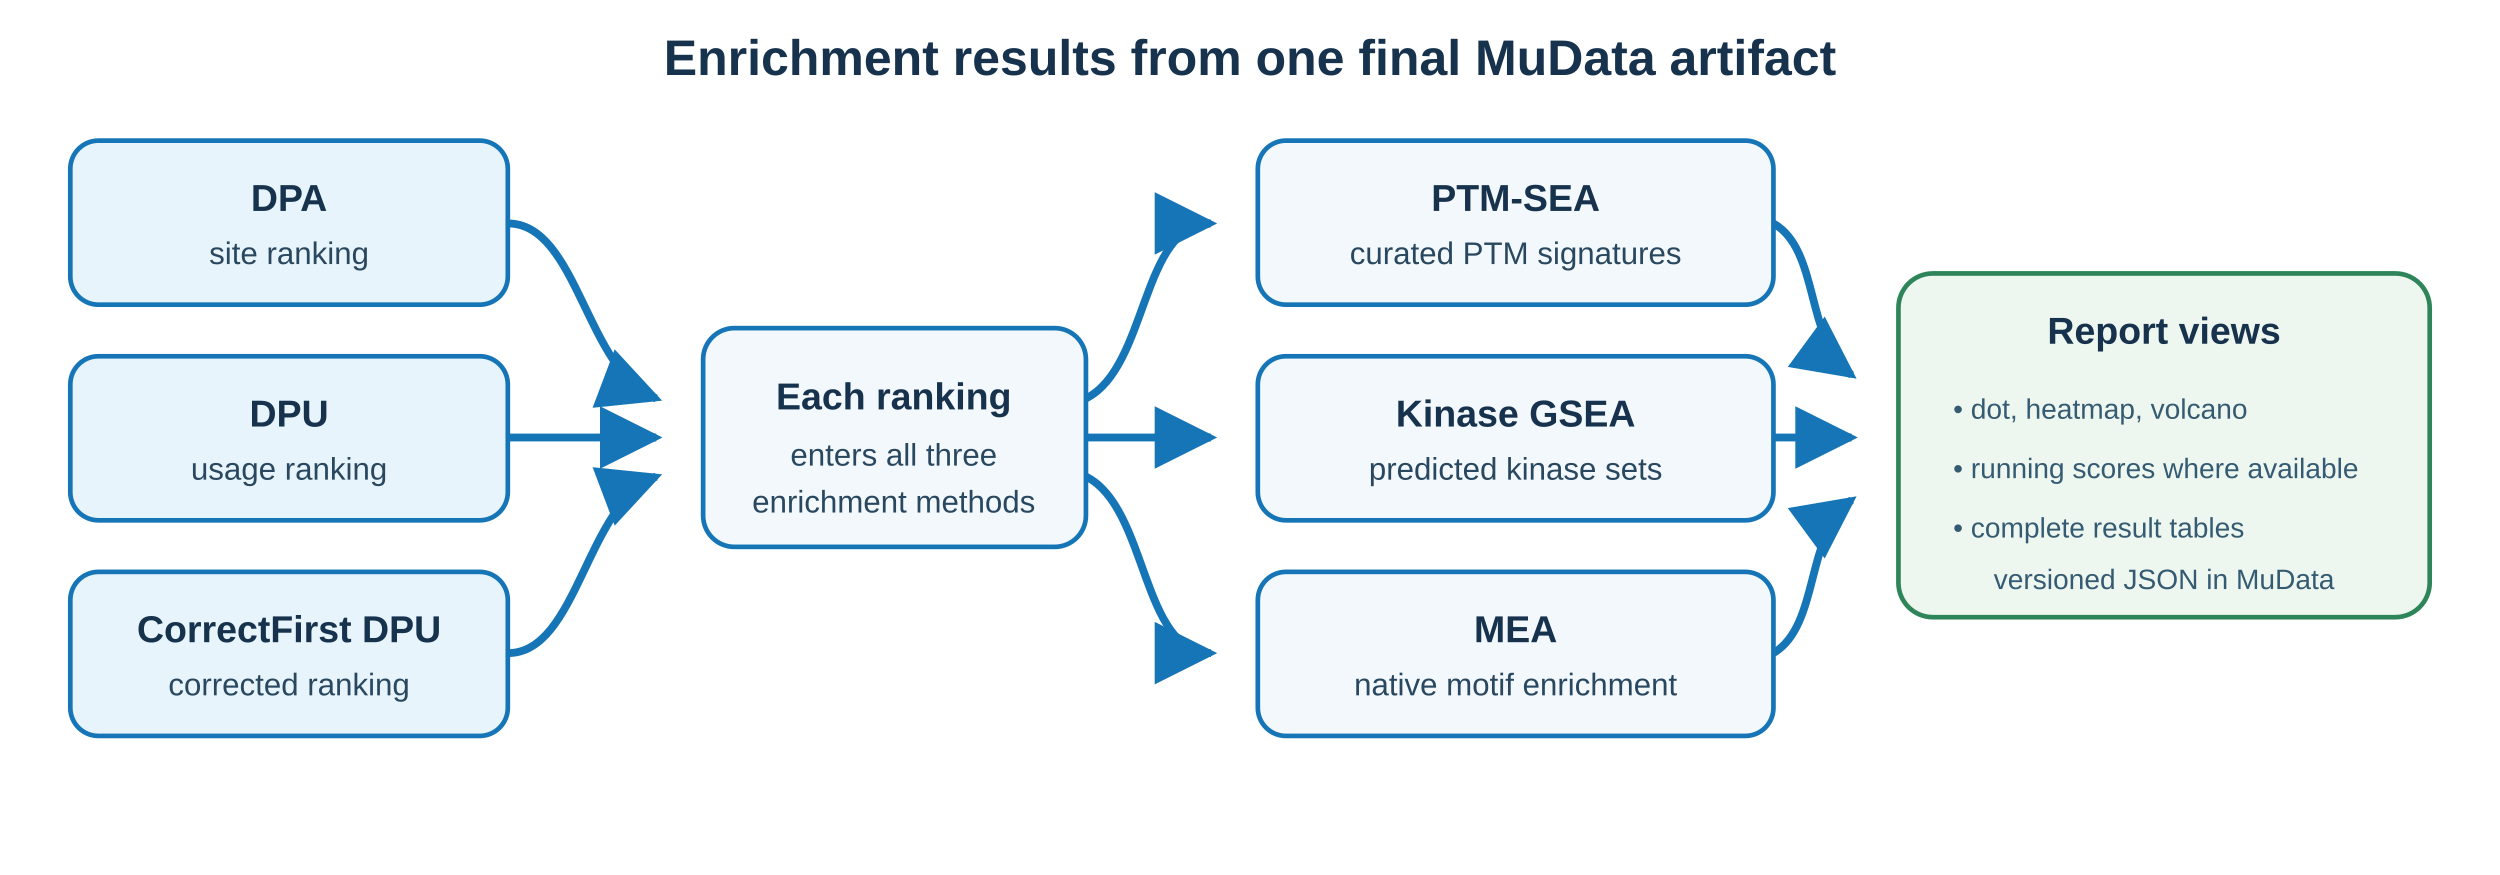
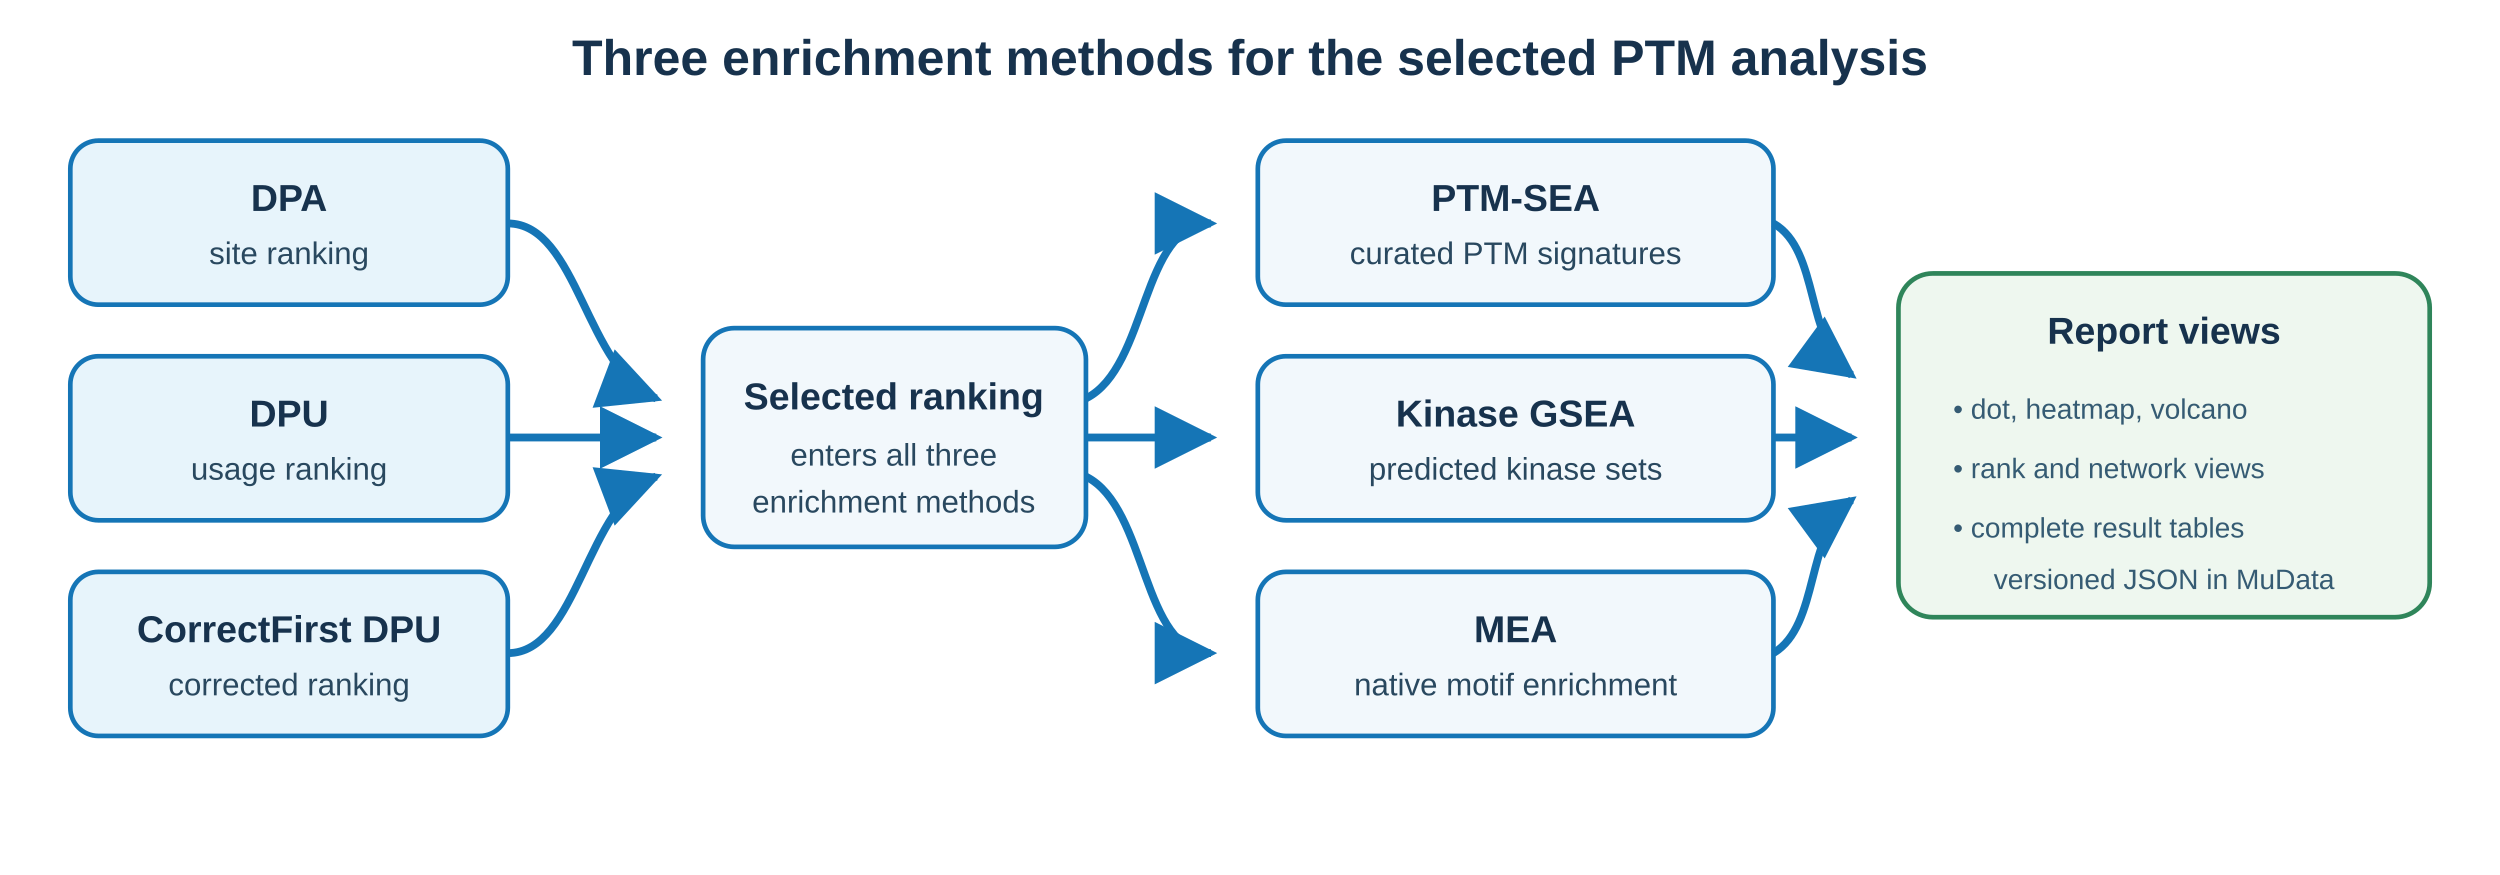
<svg xmlns="http://www.w3.org/2000/svg" viewBox="0 0 1600 560" role="img" aria-labelledby="title desc">
  <defs>
    <marker id="arrow" viewBox="0 0 10 10" refX="9" refY="5" markerWidth="8" markerHeight="8" orient="auto-start-reverse">
      <path d="M 0 0 L 10 5 L 0 10 z" fill="#1575b6" />
    </marker>
    <style>
      .title { font: 700 32px Arial, sans-serif; fill: #17324d; }
      .label { font: 700 24px Arial, sans-serif; fill: #17324d; }
      .body { font: 20px Arial, sans-serif; fill: #29485f; }
      .small { font: 18px Arial, sans-serif; fill: #355b73; }
      .analysis { fill: #e7f4fb; stroke: #1575b6; stroke-width: 3; }
      .method { fill: #f2f8fc; stroke: #1575b6; stroke-width: 3; }
      .output { fill: #eef7ef; stroke: #2f855a; stroke-width: 3; }
      .arrow { stroke: #1575b6; stroke-width: 5; fill: none; marker-end: url(#arrow); }
    </style>
  </defs>
-   <text x="800" y="48" text-anchor="middle" class="title">Enrichment results from one final MuData artifact</text>
+   <text x="800" y="48" text-anchor="middle" class="title">Three enrichment methods for the selected PTM analysis</text>
  <rect x="45" y="90" width="280" height="105" rx="18" class="analysis" />
  <text x="185" y="135" text-anchor="middle" class="label">DPA</text>
  <text x="185" y="169" text-anchor="middle" class="body">site ranking</text>
  <rect x="45" y="228" width="280" height="105" rx="18" class="analysis" />
  <text x="185" y="273" text-anchor="middle" class="label">DPU</text>
  <text x="185" y="307" text-anchor="middle" class="body">usage ranking</text>
  <rect x="45" y="366" width="280" height="105" rx="18" class="analysis" />
  <text x="185" y="411" text-anchor="middle" class="label">CorrectFirst DPU</text>
  <text x="185" y="445" text-anchor="middle" class="body">corrected ranking</text>
  <path d="M 325 143 C 370 143, 375 238, 420 255" class="arrow" />
  <path d="M 325 280 L 420 280" class="arrow" />
  <path d="M 325 418 C 370 418, 375 322, 420 305" class="arrow" />
  <rect x="450" y="210" width="245" height="140" rx="20" class="method" />
-   <text x="572" y="262" text-anchor="middle" class="label">Each ranking</text>
+   <text x="572" y="262" text-anchor="middle" class="label">Selected ranking</text>
  <text x="572" y="298" text-anchor="middle" class="body">enters all three</text>
  <text x="572" y="328" text-anchor="middle" class="body">enrichment methods</text>
  <path d="M 695 255 C 735 235, 730 143, 775 143" class="arrow" />
  <path d="M 695 280 L 775 280" class="arrow" />
  <path d="M 695 305 C 735 325, 730 418, 775 418" class="arrow" />
  <rect x="805" y="90" width="330" height="105" rx="18" class="method" />
  <text x="970" y="135" text-anchor="middle" class="label">PTM-SEA</text>
  <text x="970" y="169" text-anchor="middle" class="body">curated PTM signatures</text>
  <rect x="805" y="228" width="330" height="105" rx="18" class="method" />
  <text x="970" y="273" text-anchor="middle" class="label">Kinase GSEA</text>
  <text x="970" y="307" text-anchor="middle" class="body">predicted kinase sets</text>
  <rect x="805" y="366" width="330" height="105" rx="18" class="method" />
  <text x="970" y="411" text-anchor="middle" class="label">MEA</text>
  <text x="970" y="445" text-anchor="middle" class="body">native motif enrichment</text>
  <path d="M 1135 143 C 1165 160, 1155 218, 1185 240" class="arrow" />
  <path d="M 1135 280 L 1185 280" class="arrow" />
  <path d="M 1135 418 C 1165 400, 1155 342, 1185 320" class="arrow" />
  <rect x="1215" y="175" width="340" height="220" rx="22" class="output" />
  <text x="1385" y="220" text-anchor="middle" class="label">Report views</text>
  <text x="1250" y="268" class="small">• dot, heatmap, volcano</text>
-   <text x="1250" y="306" class="small">• running scores where available</text>
+   <text x="1250" y="306" class="small">• rank and network views</text>
  <text x="1250" y="344" class="small">• complete result tables</text>
  <text x="1385" y="377" text-anchor="middle" class="small">versioned JSON in MuData</text>
</svg>
